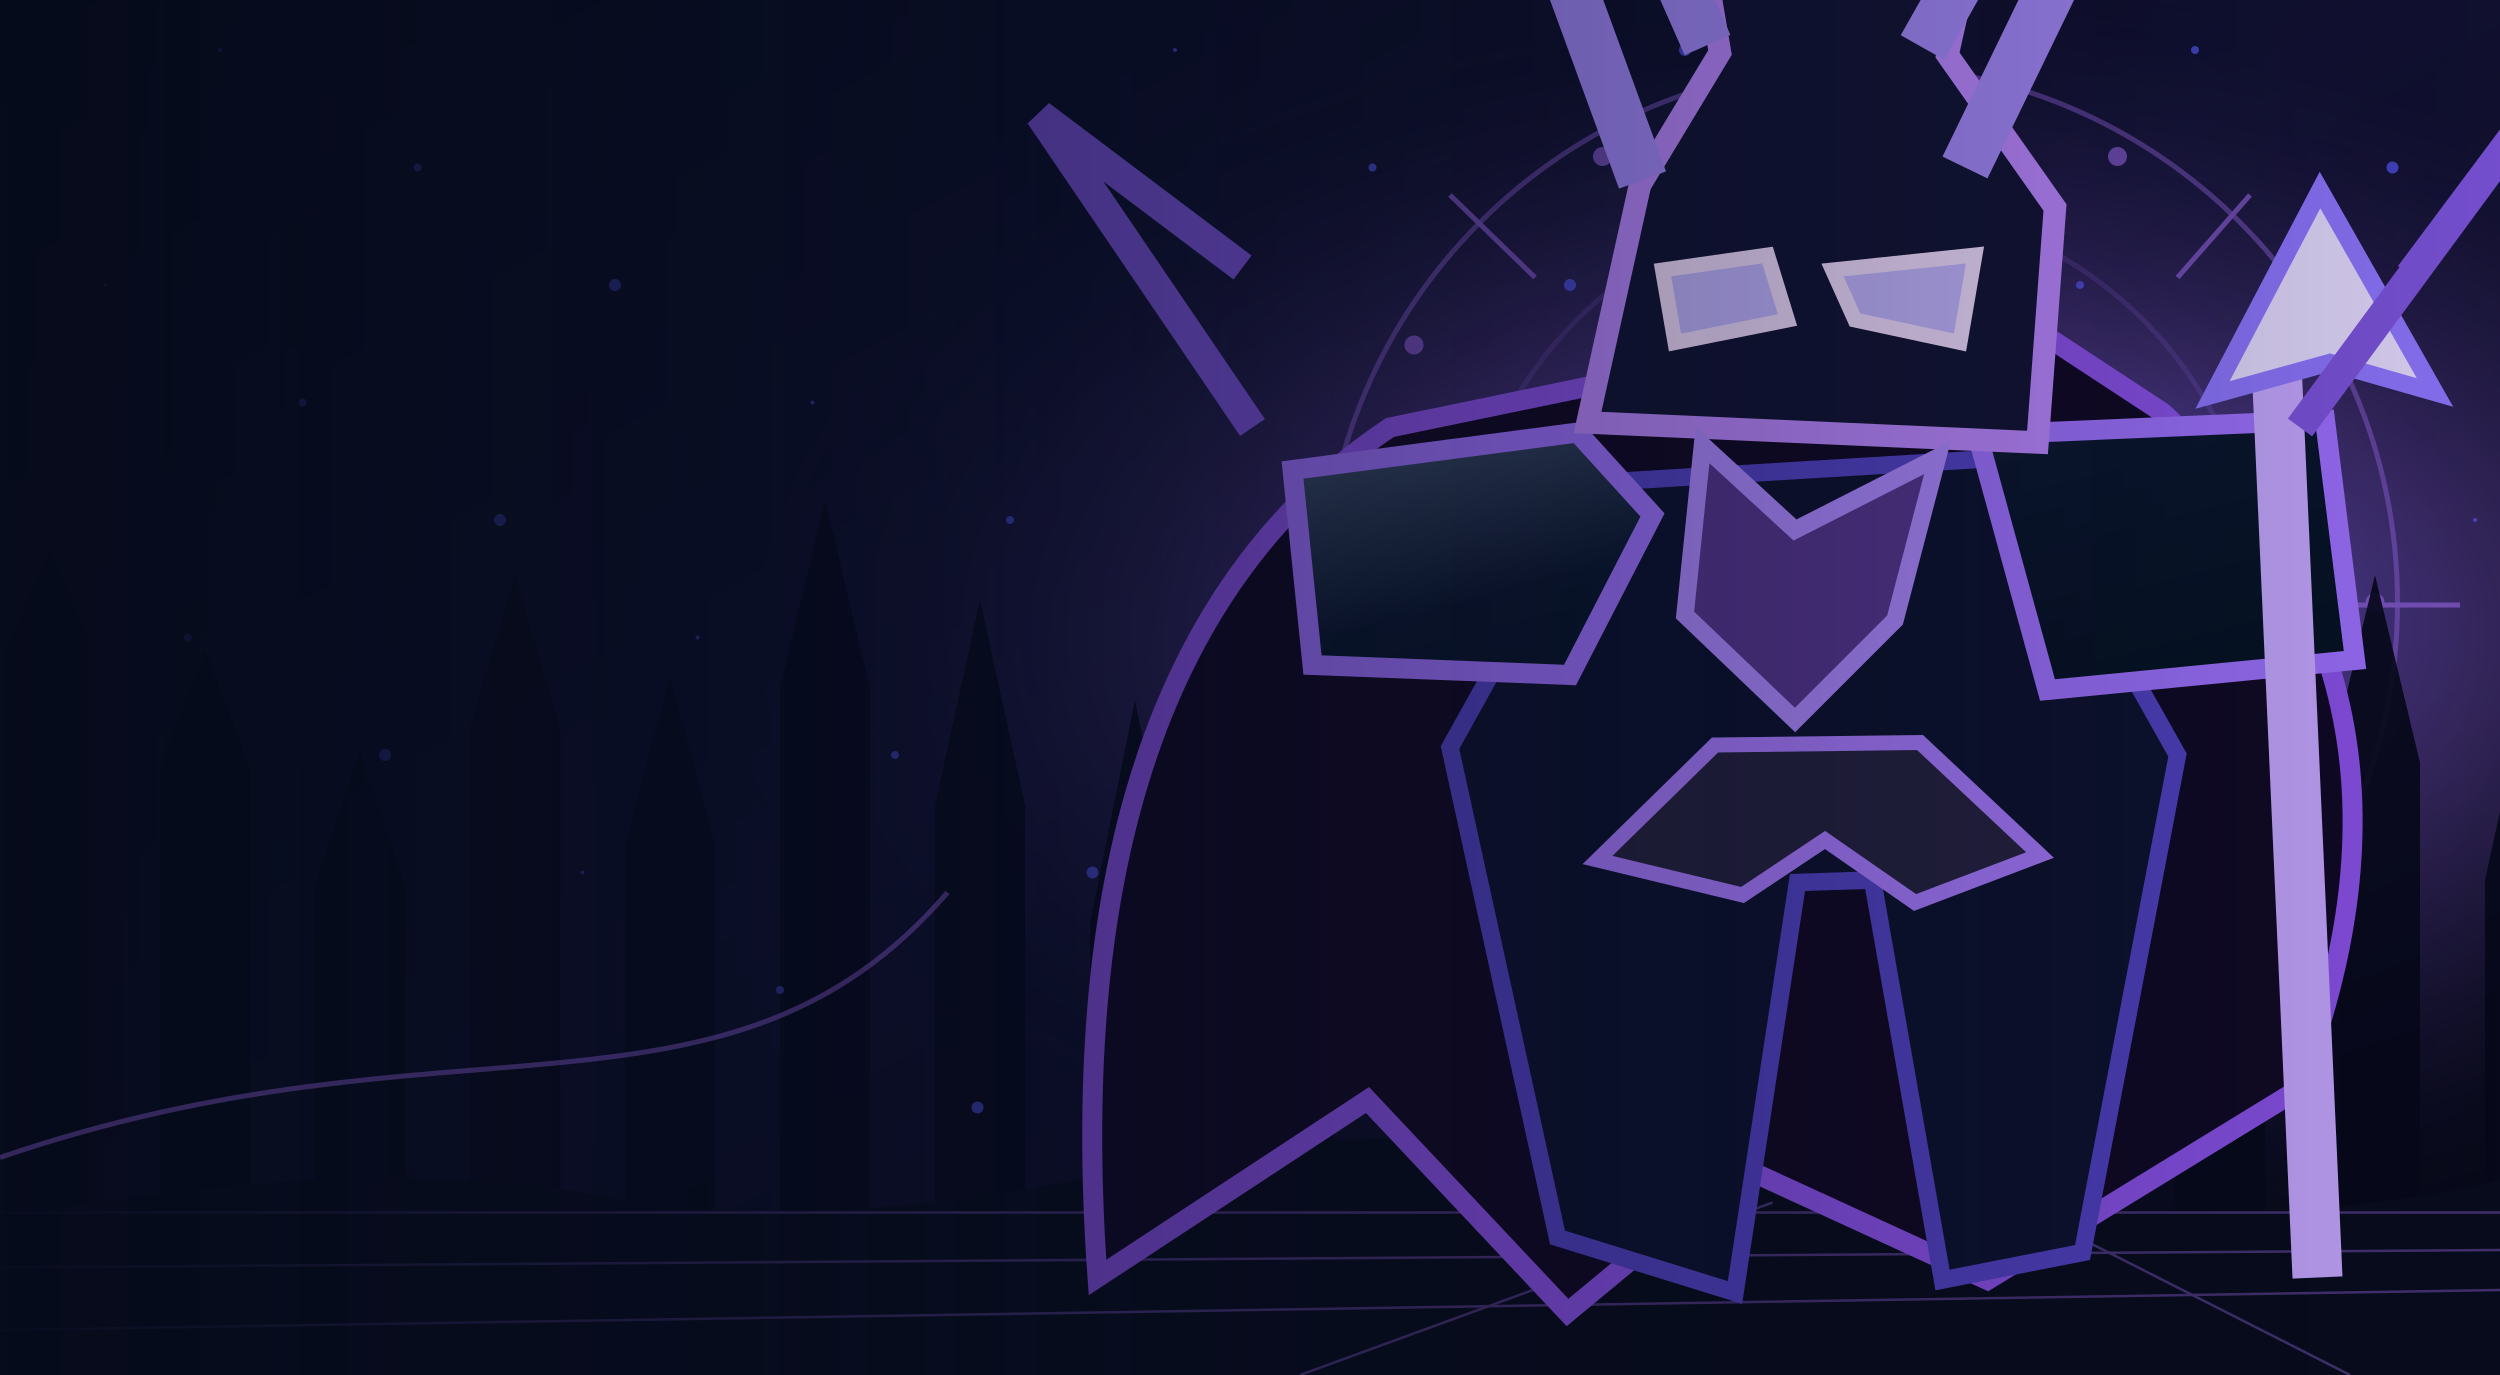
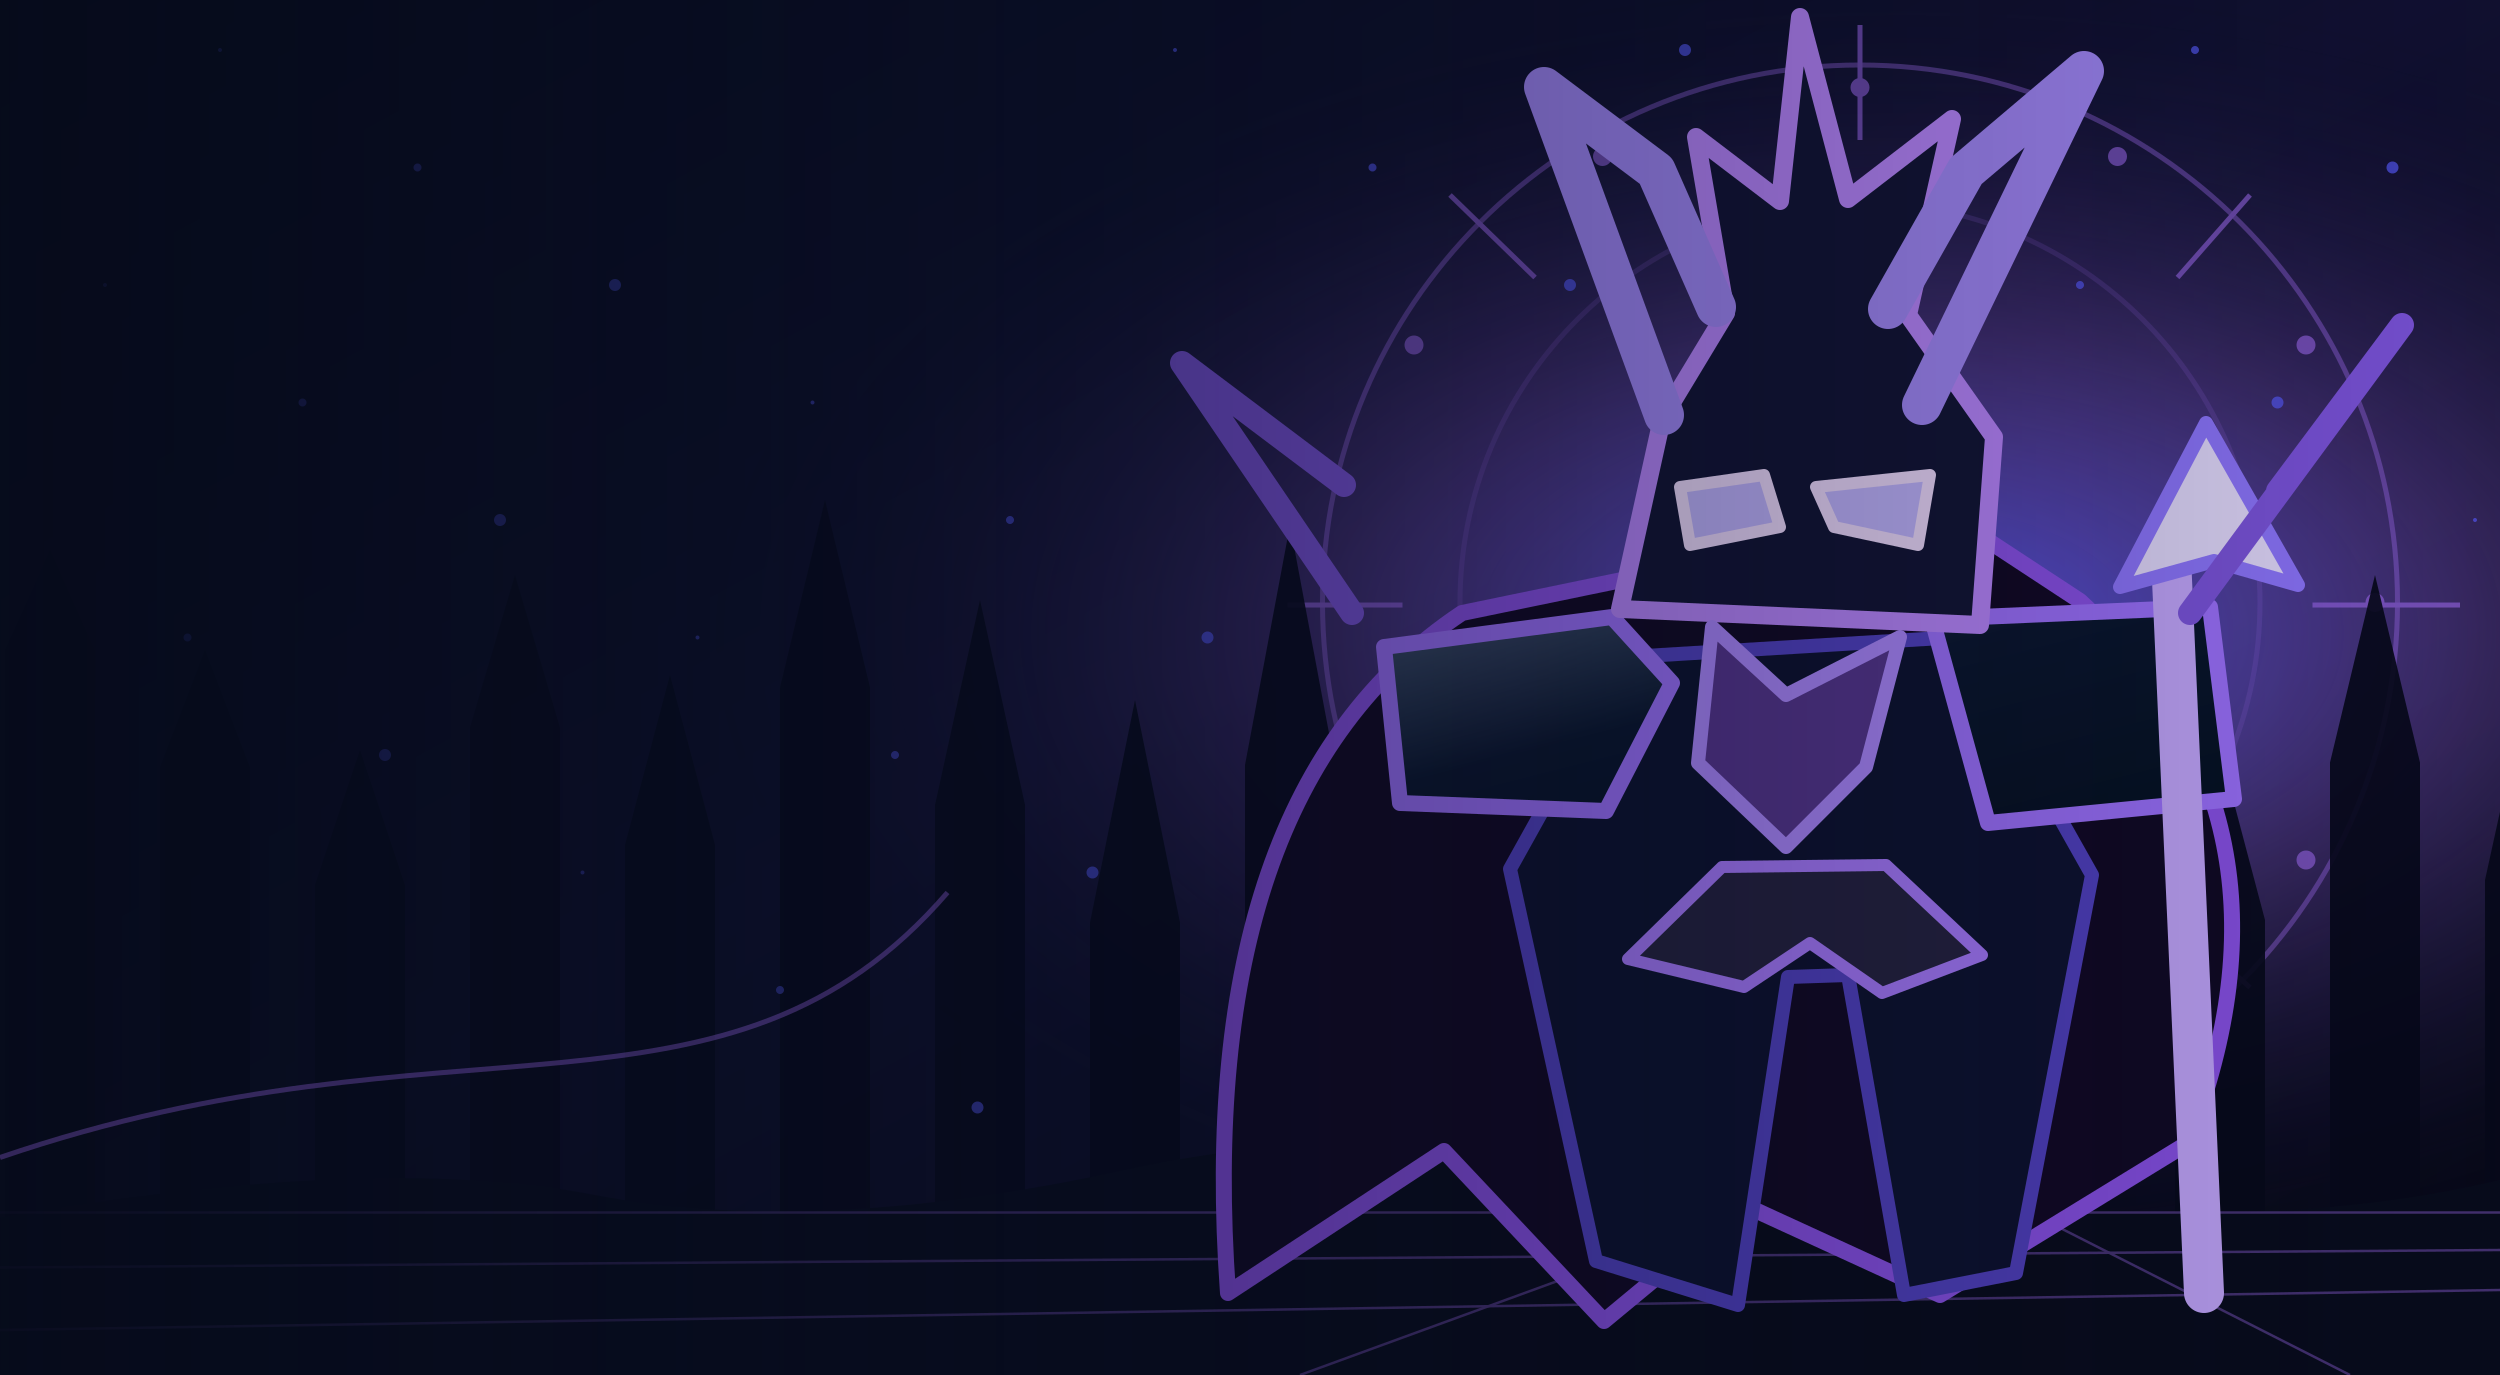
<svg xmlns="http://www.w3.org/2000/svg" viewBox="0 0 1000 550" width="1000" height="550" role="img" aria-label="Jefe de fantasía oscura del evento trono">
  <defs>
    <linearGradient id="night" x1="0" y1="0" x2="1" y2="1">
      <stop offset="0" stop-color="#050a1c" />
      <stop offset=".48" stop-color="#111032" />
      <stop offset="1" stop-color="#050713" />
    </linearGradient>
    <radialGradient id="aura" cx="76%" cy="46%" r="48%">
      <stop offset="0" stop-color="#575aff" stop-opacity=".94" />
      <stop offset=".48" stop-color="#9e69ef" stop-opacity=".30" />
      <stop offset="1" stop-color="#00071b" stop-opacity="0" />
    </radialGradient>
    <linearGradient id="metal" x1="0" y1="0" x2="1" y2="1">
      <stop offset="0" stop-color="#445573" />
      <stop offset=".42" stop-color="#09152d" />
      <stop offset="1" stop-color="#04101f" />
    </linearGradient>
    <linearGradient id="robe" x1="0" y1="0" x2="1" y2="1">
      <stop offset="0" stop-color="#9e69ef" />
      <stop offset=".4" stop-color="#12132e" />
      <stop offset="1" stop-color="#050515" />
    </linearGradient>
    <linearGradient id="veil" x1="0" y1="0" x2="1" y2="0">
      <stop offset="0" stop-color="#060b1b" stop-opacity=".96" />
      <stop offset=".42" stop-color="#070d20" stop-opacity=".48" />
      <stop offset="1" stop-color="#080a1b" stop-opacity=".08" />
    </linearGradient>
  </defs>
  <rect width="1000" height="550" fill="url(#night)" />
  <rect width="1000" height="550" fill="url(#aura)" />
  <g opacity=".64" stroke="#9e69ef" stroke-width="2" fill="none">
    <circle cx="744" cy="241" r="215" opacity=".68" />
    <circle cx="744" cy="241" r="160" opacity=".29" />
    <path d="M744 10V56 M744 420V470 M515 242H561 M925 242H984 M580 78L614 111 M900 78L871 111 M586 396L617 367 M900 395L869 367" />
    <circle cx="950.0" cy="241.0" r="3.8" fill="#9e69ef" stroke="none" />
    <circle cx="922.4" cy="344.0" r="3.8" fill="#9e69ef" stroke="none" />
    <circle cx="847.0" cy="419.4" r="3.8" fill="#9e69ef" stroke="none" />
    <circle cx="744.0" cy="447.0" r="3.8" fill="#9e69ef" stroke="none" />
    <circle cx="641.0" cy="419.4" r="3.8" fill="#9e69ef" stroke="none" />
    <circle cx="565.6" cy="344.0" r="3.8" fill="#9e69ef" stroke="none" />
    <circle cx="538.0" cy="241.0" r="3.8" fill="#9e69ef" stroke="none" />
    <circle cx="565.6" cy="138.0" r="3.8" fill="#9e69ef" stroke="none" />
    <circle cx="641.0" cy="62.6" r="3.8" fill="#9e69ef" stroke="none" />
    <circle cx="744.0" cy="35.0" r="3.8" fill="#9e69ef" stroke="none" />
    <circle cx="847.0" cy="62.6" r="3.8" fill="#9e69ef" stroke="none" />
    <circle cx="922.4" cy="138.0" r="3.8" fill="#9e69ef" stroke="none" />
  </g>
  <g fill="#050819" opacity=".92">
    <path d="M2 550V260l18 -40 18 40V550Z" />
    <path d="M64 550V307l18 -47 18 47V550Z" />
    <path d="M126 550V354l18 -54 18 54V550Z" />
    <path d="M188 550V291l18 -61 18 61V550Z" />
    <path d="M250 550V338l18 -68 18 68V550Z" />
    <path d="M312 550V275l18 -75 18 75V550Z" />
    <path d="M374 550V322l18 -82 18 82V550Z" />
    <path d="M436 550V369l18 -89 18 89V550Z" />
    <path d="M498 550V306l18 -96 18 96V550Z" />
    <path d="M560 550V353l18 -103 18 103V550Z" />
    <path d="M622 550V290l18 -40 18 40V550Z" />
    <path d="M684 550V337l18 -47 18 47V550Z" />
    <path d="M746 550V274l18 -54 18 54V550Z" />
    <path d="M808 550V321l18 -61 18 61V550Z" />
    <path d="M870 550V368l18 -68 18 68V550Z" />
    <path d="M932 550V305l18 -75 18 75V550Z" />
    <path d="M994 550V352l18 -82 18 82V550Z" />
    <path d="M1056 550V289l18 -89 18 89V550Z" />
  </g>
  <path d="M0 487Q150 461 238 478T450 468T730 470T1000 472V550H0Z" fill="#070b1b" />
  <g stroke="#9e69ef" stroke-width="1" opacity=".42" fill="none">
    <path d="M0 485L1000 485 M0 507L1000 500 M0 532L1000 516" />
    <path d="M520 550L709 481 M940 550L802 480" />
  </g>
  <g fill="#575aff" opacity=".7">
    <circle cx="88" cy="20" r="0.8" />
    <circle cx="167" cy="67" r="1.6" />
    <circle cx="246" cy="114" r="2.4" />
    <circle cx="325" cy="161" r="0.8" />
    <circle cx="404" cy="208" r="1.6" />
    <circle cx="483" cy="255" r="2.4" />
    <circle cx="562" cy="302" r="0.8" />
    <circle cx="641" cy="349" r="1.6" />
    <circle cx="720" cy="396" r="2.4" />
    <circle cx="799" cy="443" r="0.8" />
    <circle cx="878" cy="20" r="1.6" />
    <circle cx="957" cy="67" r="2.4" />
    <circle cx="42" cy="114" r="0.8" />
    <circle cx="121" cy="161" r="1.6" />
    <circle cx="200" cy="208" r="2.4" />
    <circle cx="279" cy="255" r="0.8" />
    <circle cx="358" cy="302" r="1.6" />
    <circle cx="437" cy="349" r="2.4" />
    <circle cx="516" cy="396" r="0.8" />
    <circle cx="595" cy="443" r="1.6" />
    <circle cx="674" cy="20" r="2.4" />
    <circle cx="753" cy="67" r="0.8" />
    <circle cx="832" cy="114" r="1.6" />
    <circle cx="911" cy="161" r="2.4" />
    <circle cx="990" cy="208" r="0.8" />
    <circle cx="75" cy="255" r="1.6" />
    <circle cx="154" cy="302" r="2.4" />
    <circle cx="233" cy="349" r="0.8" />
    <circle cx="312" cy="396" r="1.6" />
    <circle cx="391" cy="443" r="2.4" />
    <circle cx="470" cy="20" r="0.8" />
    <circle cx="549" cy="67" r="1.6" />
    <circle cx="628" cy="114" r="2.4" />
    <circle cx="707" cy="161" r="0.8" />
    <circle cx="786" cy="208" r="1.6" />
  </g>
-   <g id="boss-trono" transform="translate(725 32)">
+   <g id="boss-trono" transform="translate(720 134) scale(0.80)" stroke-linejoin="round" stroke-linecap="round">
    <path d="M-169 139Q-304 229-286 479L-178 408L-98 493L-28 435L70 480L194 404Q257 241 140 133L73 89Z" fill="#100823" stroke="#8b51e9" stroke-width="8" />
    <path d="M-86 161L-145 267L-102 463L-31 485L-6 321L24 320L52 480L108 469L146 270L79 151Z" fill="#0c112e" stroke="#5141c2" stroke-width="7" />
    <path d="M-94 141L-208 156L-200 234L-97 238L-64 174Z M66 142L205 136L217 232L94 244Z" fill="url(#metal)" stroke="#9e71ff" stroke-width="8" />
    <path d="M-90 137L-69 42L-37-11L-52-99L-10-67L0-159L24-68L76-108L54-10L97 51L90 145Z" fill="#111333" stroke="#bb87ff" stroke-width="9" />
    <path d="M-68 40L-128-124L-72-82L-42-14 M61 35L142-132L83-82L44-13" fill="none" stroke="#a489fa" stroke-width="20" />
    <path d="M-60 76L-18 70L-10 96L-55 105Z M8 76L65 70L59 105L17 96Z" fill="#c2b5ff" stroke="#f0dcff" stroke-width="6" />
    <path d="M-44 146L-7 180L50 151L33 216L-7 256L-51 214Z" fill="#55358d" stroke="#ad88ff" stroke-width="7" />
    <path d="M-39 266L-86 312L-28 326L5 304L41 329L91 310L43 265Z" fill="#24213f" stroke="#a87aff" stroke-width="6" />
    <path d="M185 100L202 479" stroke="#c6a8ff" stroke-width="20" />
    <path d="M160 126L203 44L249 125L207 113Z" fill="#e6dcff" stroke="#8f76ff" stroke-width="7" />
    <path d="M-224 139L-309 14L-228 75 M195 139L301-5L239 78" fill="none" stroke="#7d54dd" stroke-width="12" />
  </g>
  <rect width="1000" height="550" fill="url(#veil)" />
  <path d="M0 463C181 401 291 459 379 357" fill="none" stroke="#9e69ef" stroke-width="2" opacity=".30" />
</svg>
